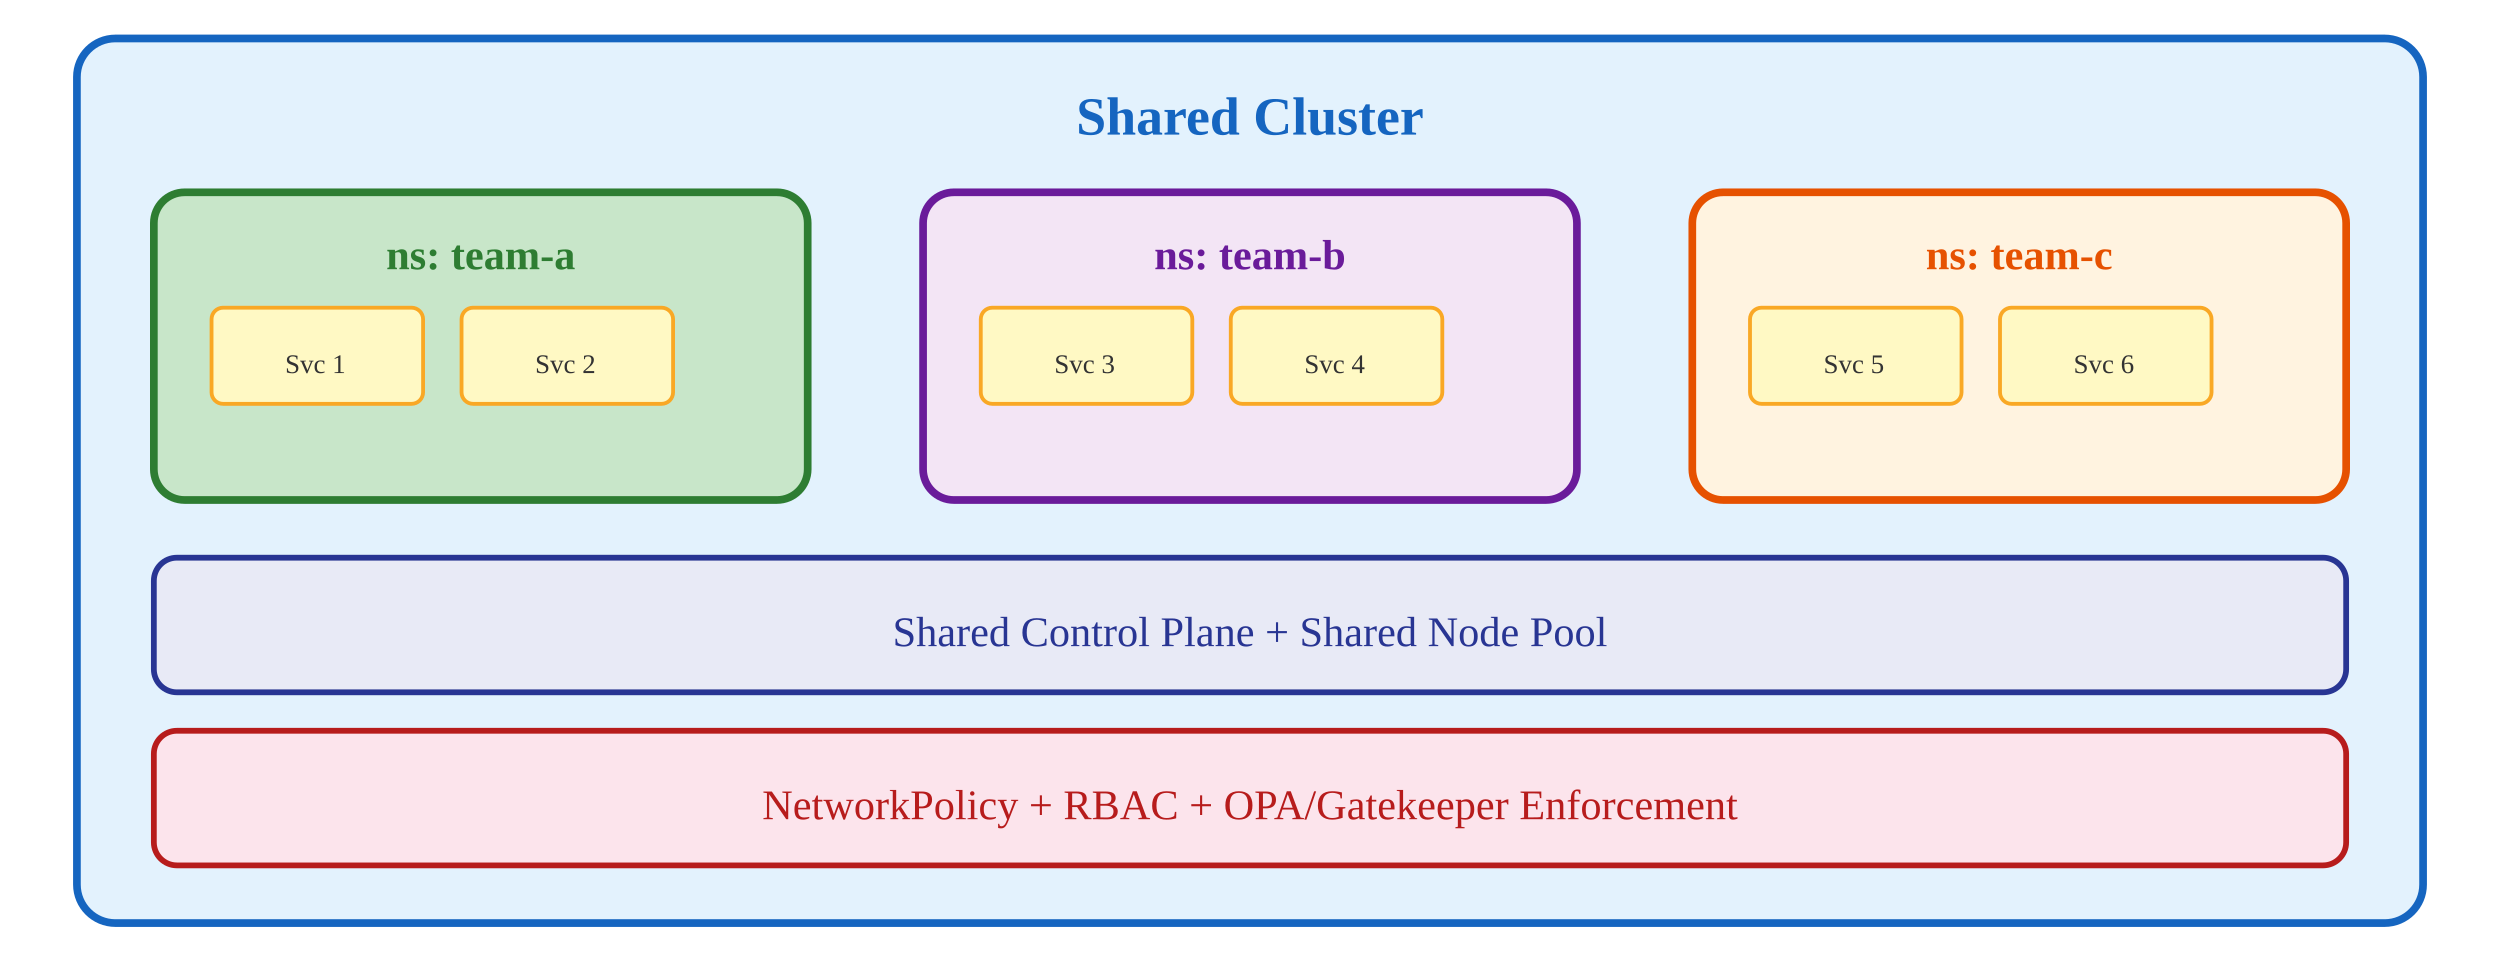
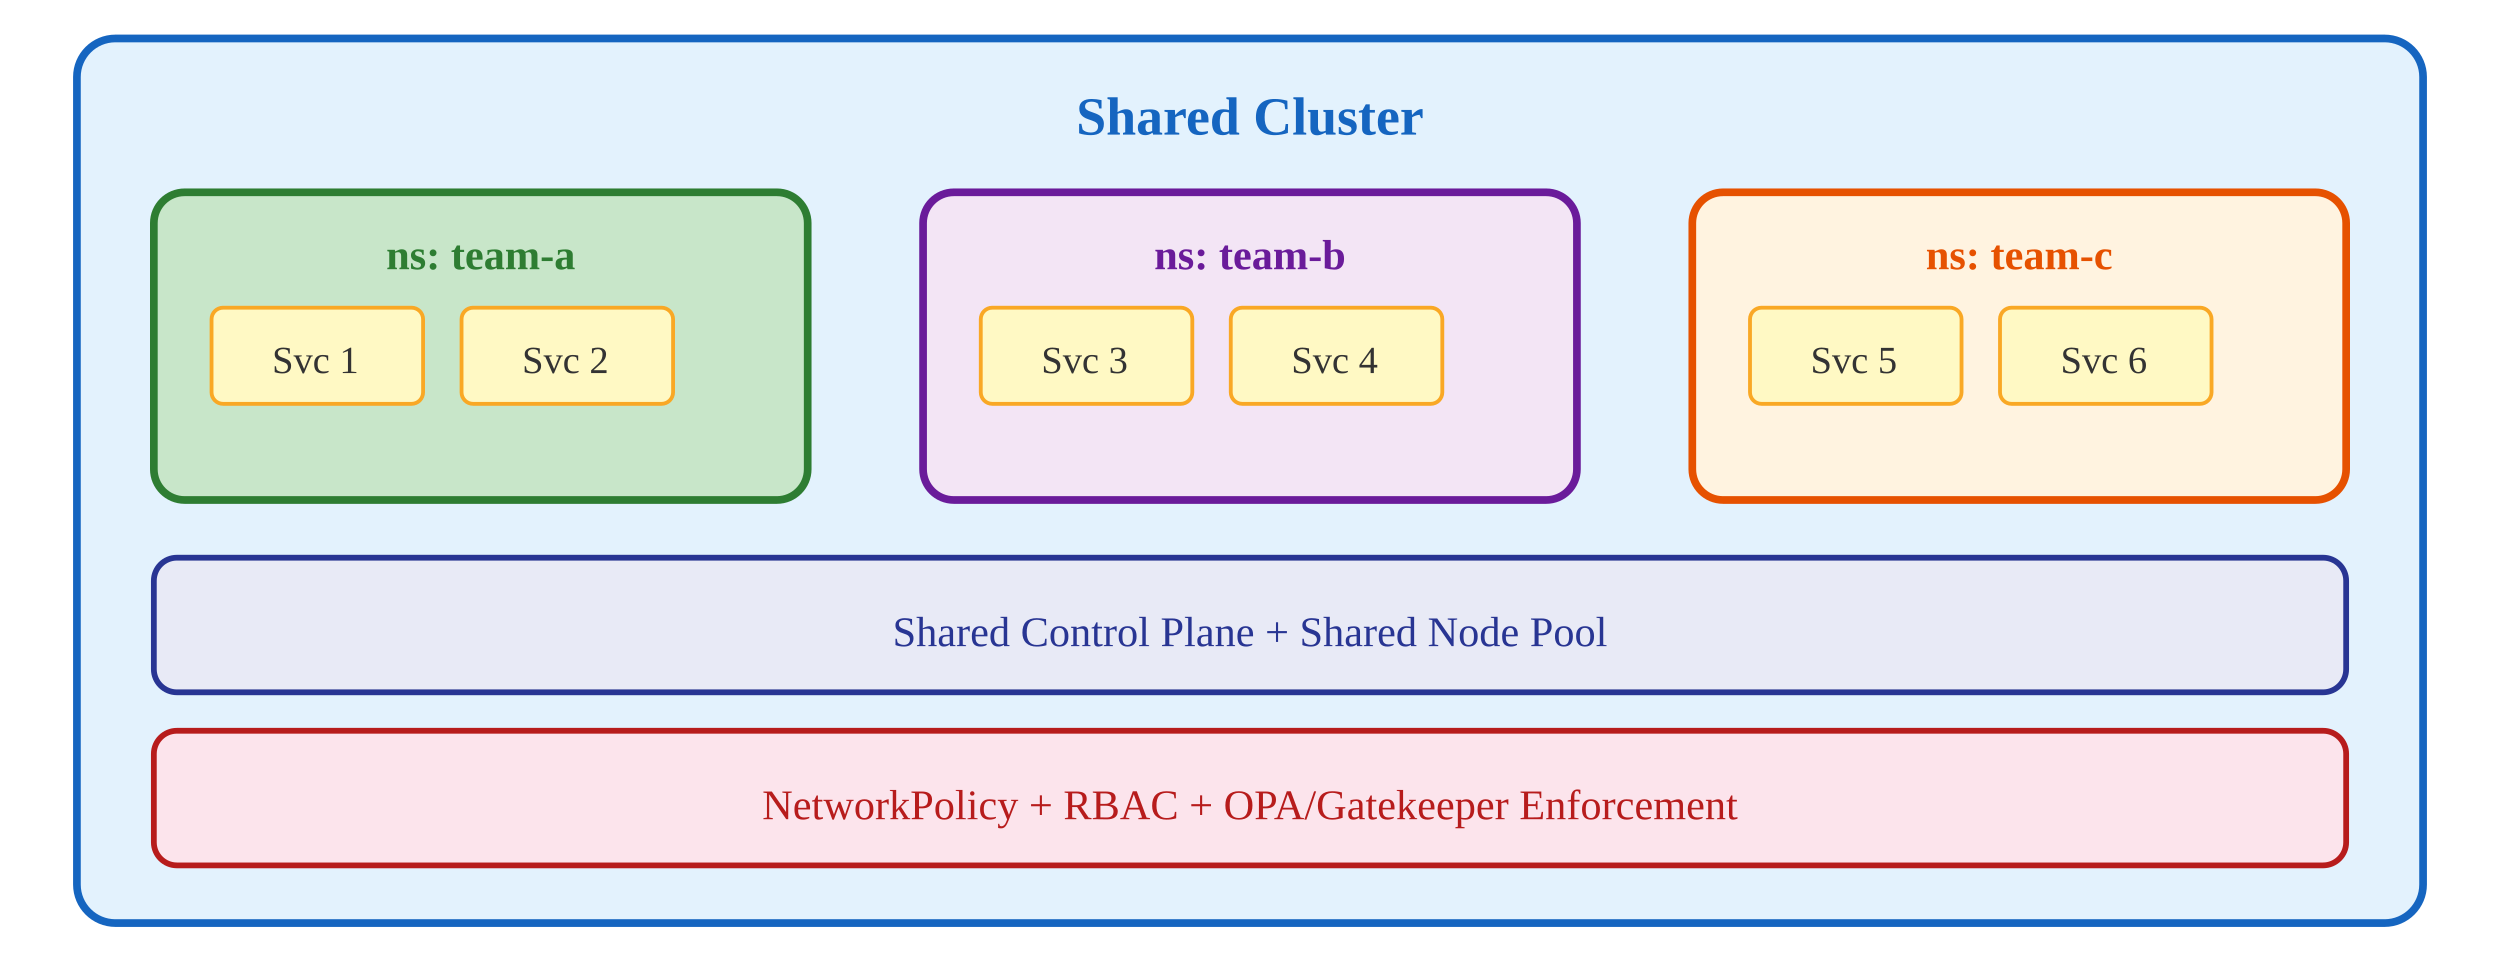
<svg xmlns="http://www.w3.org/2000/svg" viewBox="0 0 650 250">
  <rect x="20" y="10" width="610" height="230" rx="10" fill="#e3f2fd" stroke="#1565c0" stroke-width="2" />
  <text x="325" y="35" text-anchor="middle" font-size="14" font-weight="bold" fill="#1565c0">Shared Cluster</text>
  <rect x="40" y="50" width="170" height="80" rx="8" fill="#c8e6c9" stroke="#2e7d32" stroke-width="2" />
  <text x="125" y="70" text-anchor="middle" font-size="11" font-weight="bold" fill="#2e7d32">ns: team-a</text>
  <rect x="55" y="80" width="55" height="25" rx="3" fill="#fff9c4" stroke="#f9a825" stroke-width="1" />
-   <text x="82" y="97" text-anchor="middle" font-size="7" fill="#333">Svc 1</text>
+   <text x="82" y="97" text-anchor="middle" font-size="10" fill="#333">Svc 1</text>
  <rect x="120" y="80" width="55" height="25" rx="3" fill="#fff9c4" stroke="#f9a825" stroke-width="1" />
-   <text x="147" y="97" text-anchor="middle" font-size="7" fill="#333">Svc 2</text>
+   <text x="147" y="97" text-anchor="middle" font-size="10" fill="#333">Svc 2</text>
  <rect x="240" y="50" width="170" height="80" rx="8" fill="#f3e5f5" stroke="#6a1b9a" stroke-width="2" />
  <text x="325" y="70" text-anchor="middle" font-size="11" font-weight="bold" fill="#6a1b9a">ns: team-b</text>
  <rect x="255" y="80" width="55" height="25" rx="3" fill="#fff9c4" stroke="#f9a825" stroke-width="1" />
-   <text x="282" y="97" text-anchor="middle" font-size="7" fill="#333">Svc 3</text>
+   <text x="282" y="97" text-anchor="middle" font-size="10" fill="#333">Svc 3</text>
  <rect x="320" y="80" width="55" height="25" rx="3" fill="#fff9c4" stroke="#f9a825" stroke-width="1" />
-   <text x="347" y="97" text-anchor="middle" font-size="7" fill="#333">Svc 4</text>
+   <text x="347" y="97" text-anchor="middle" font-size="10" fill="#333">Svc 4</text>
  <rect x="440" y="50" width="170" height="80" rx="8" fill="#fff3e0" stroke="#e65100" stroke-width="2" />
  <text x="525" y="70" text-anchor="middle" font-size="11" font-weight="bold" fill="#e65100">ns: team-c</text>
  <rect x="455" y="80" width="55" height="25" rx="3" fill="#fff9c4" stroke="#f9a825" stroke-width="1" />
-   <text x="482" y="97" text-anchor="middle" font-size="7" fill="#333">Svc 5</text>
+   <text x="482" y="97" text-anchor="middle" font-size="10" fill="#333">Svc 5</text>
  <rect x="520" y="80" width="55" height="25" rx="3" fill="#fff9c4" stroke="#f9a825" stroke-width="1" />
-   <text x="547" y="97" text-anchor="middle" font-size="7" fill="#333">Svc 6</text>
+   <text x="547" y="97" text-anchor="middle" font-size="10" fill="#333">Svc 6</text>
  <rect x="40" y="145" width="570" height="35" rx="6" fill="#e8eaf6" stroke="#283593" stroke-width="1.5" />
  <text x="325" y="168" text-anchor="middle" font-size="11" fill="#283593">Shared Control Plane + Shared Node Pool</text>
  <rect x="40" y="190" width="570" height="35" rx="6" fill="#fce4ec" stroke="#b71c1c" stroke-width="1.5" />
  <text x="325" y="213" text-anchor="middle" font-size="11" fill="#b71c1c">NetworkPolicy + RBAC + OPA/Gatekeeper Enforcement</text>
</svg>
